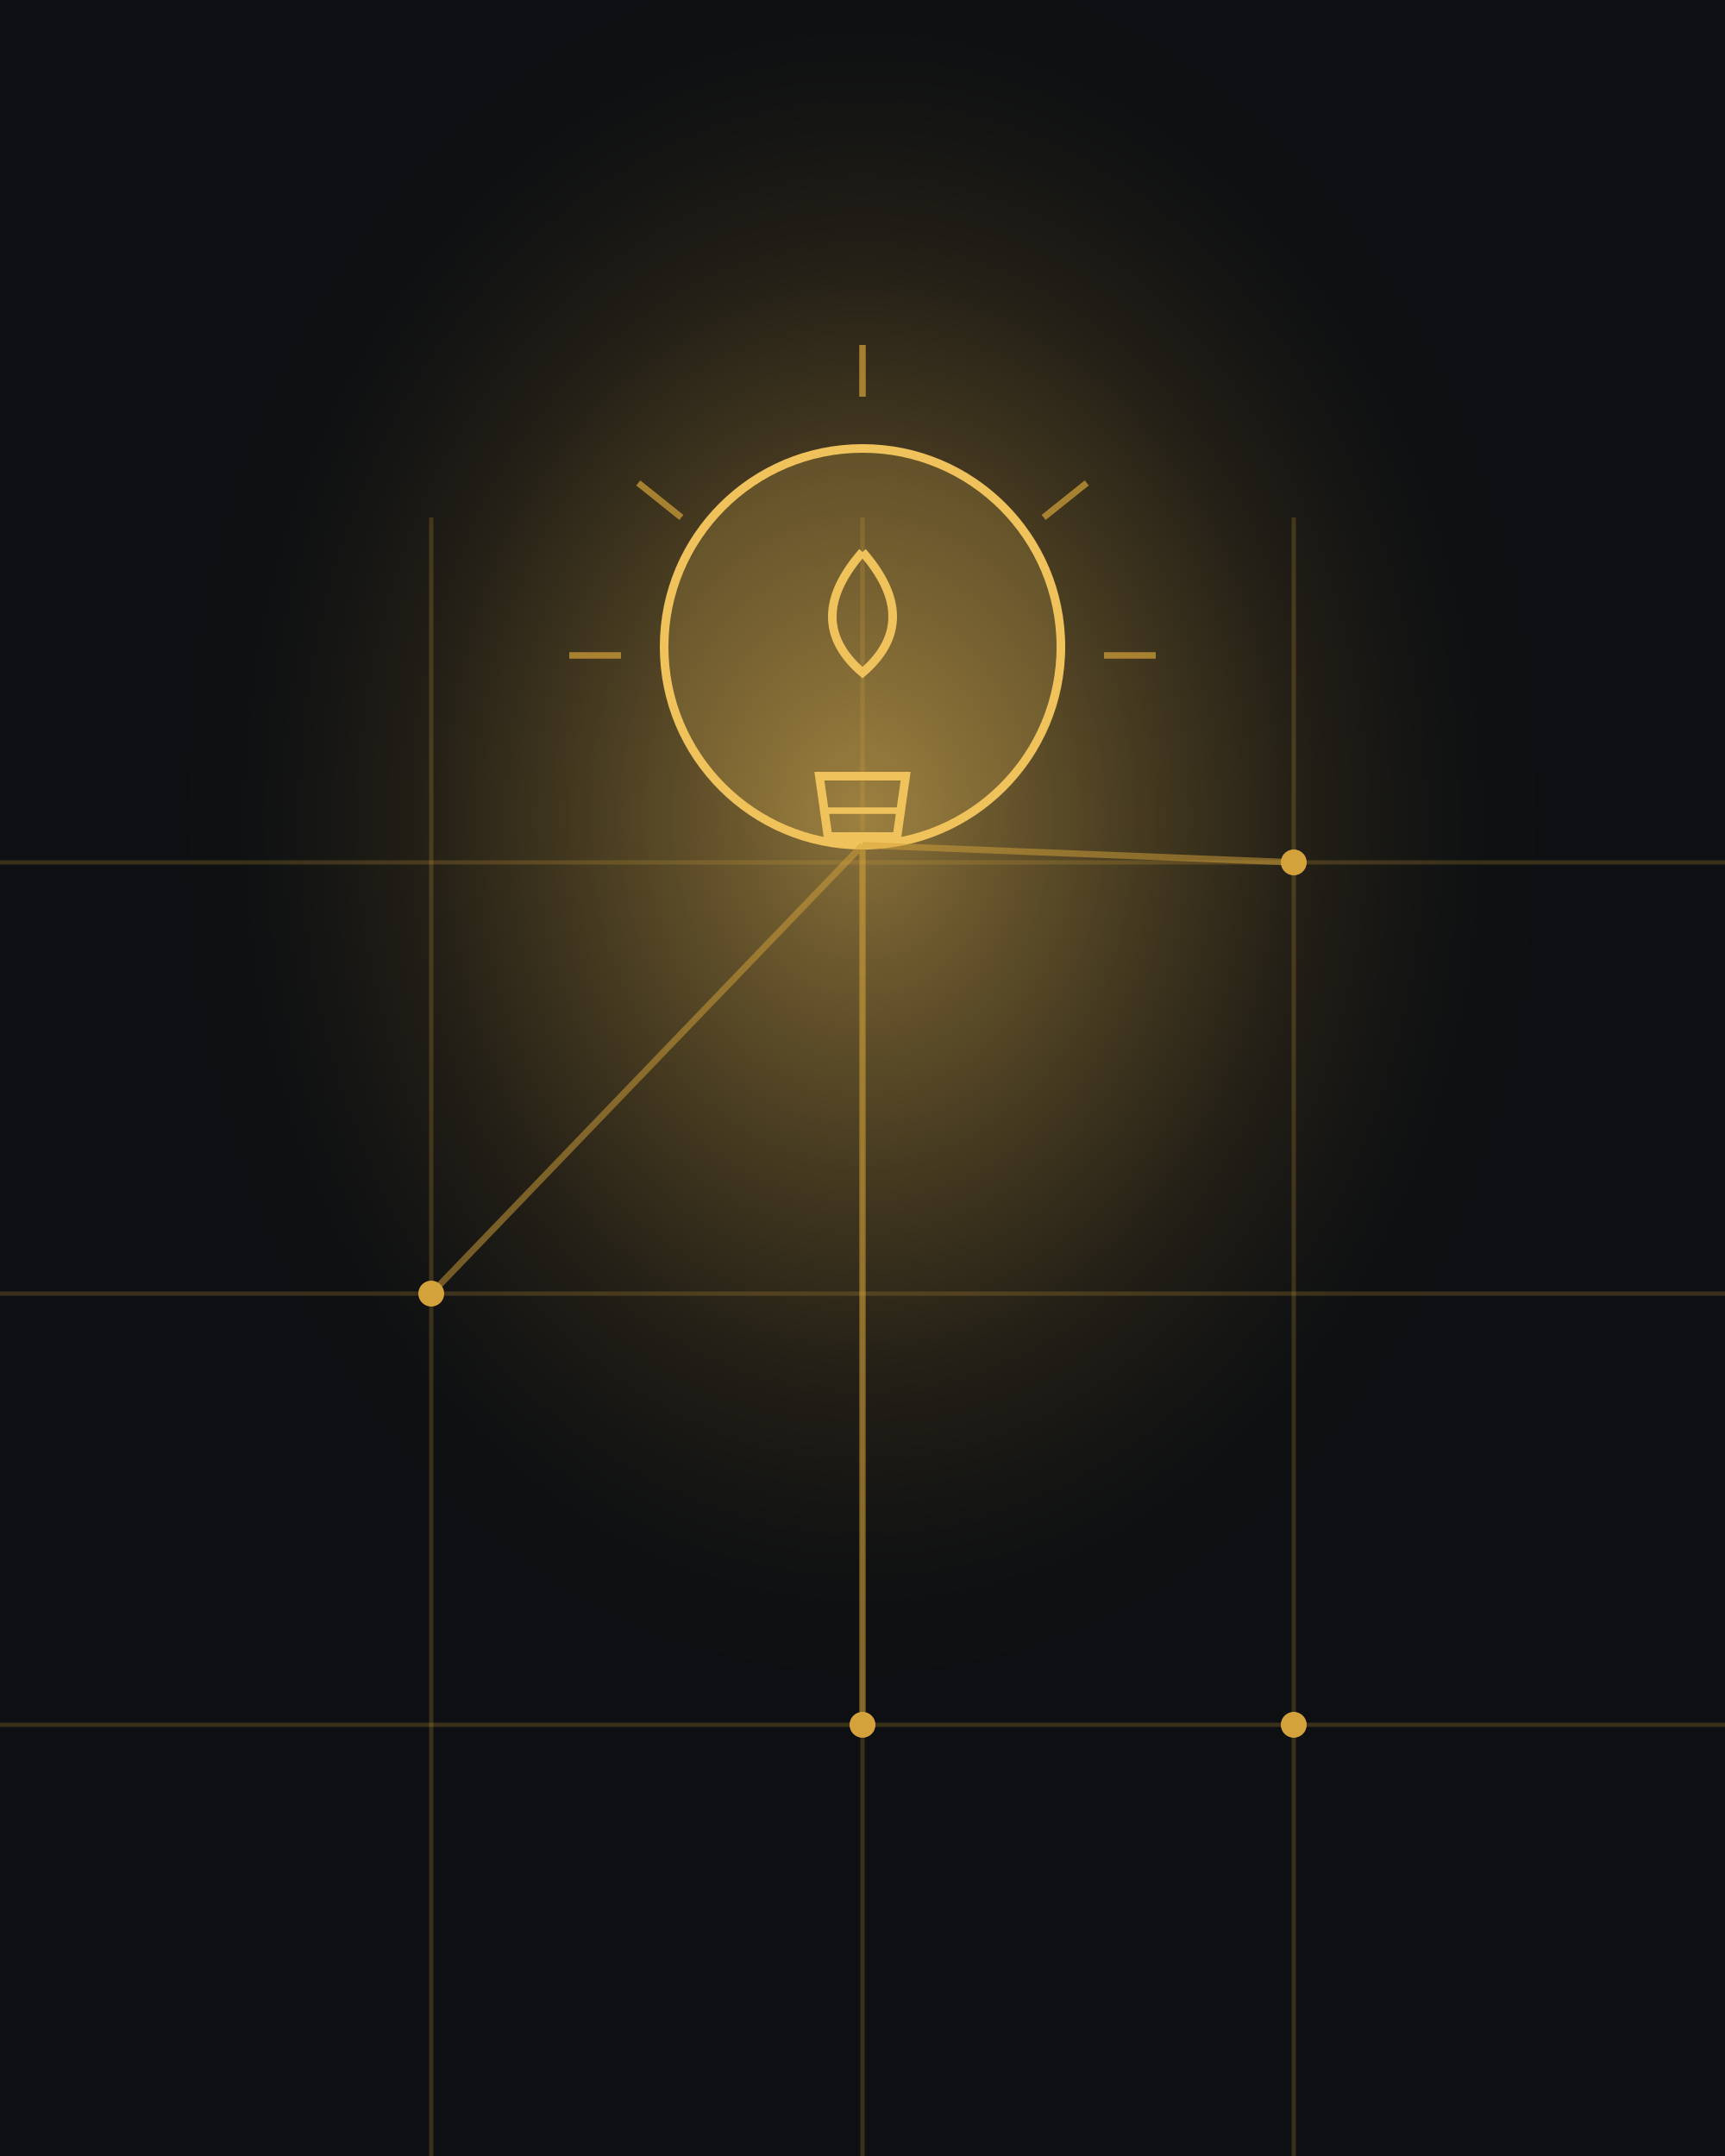
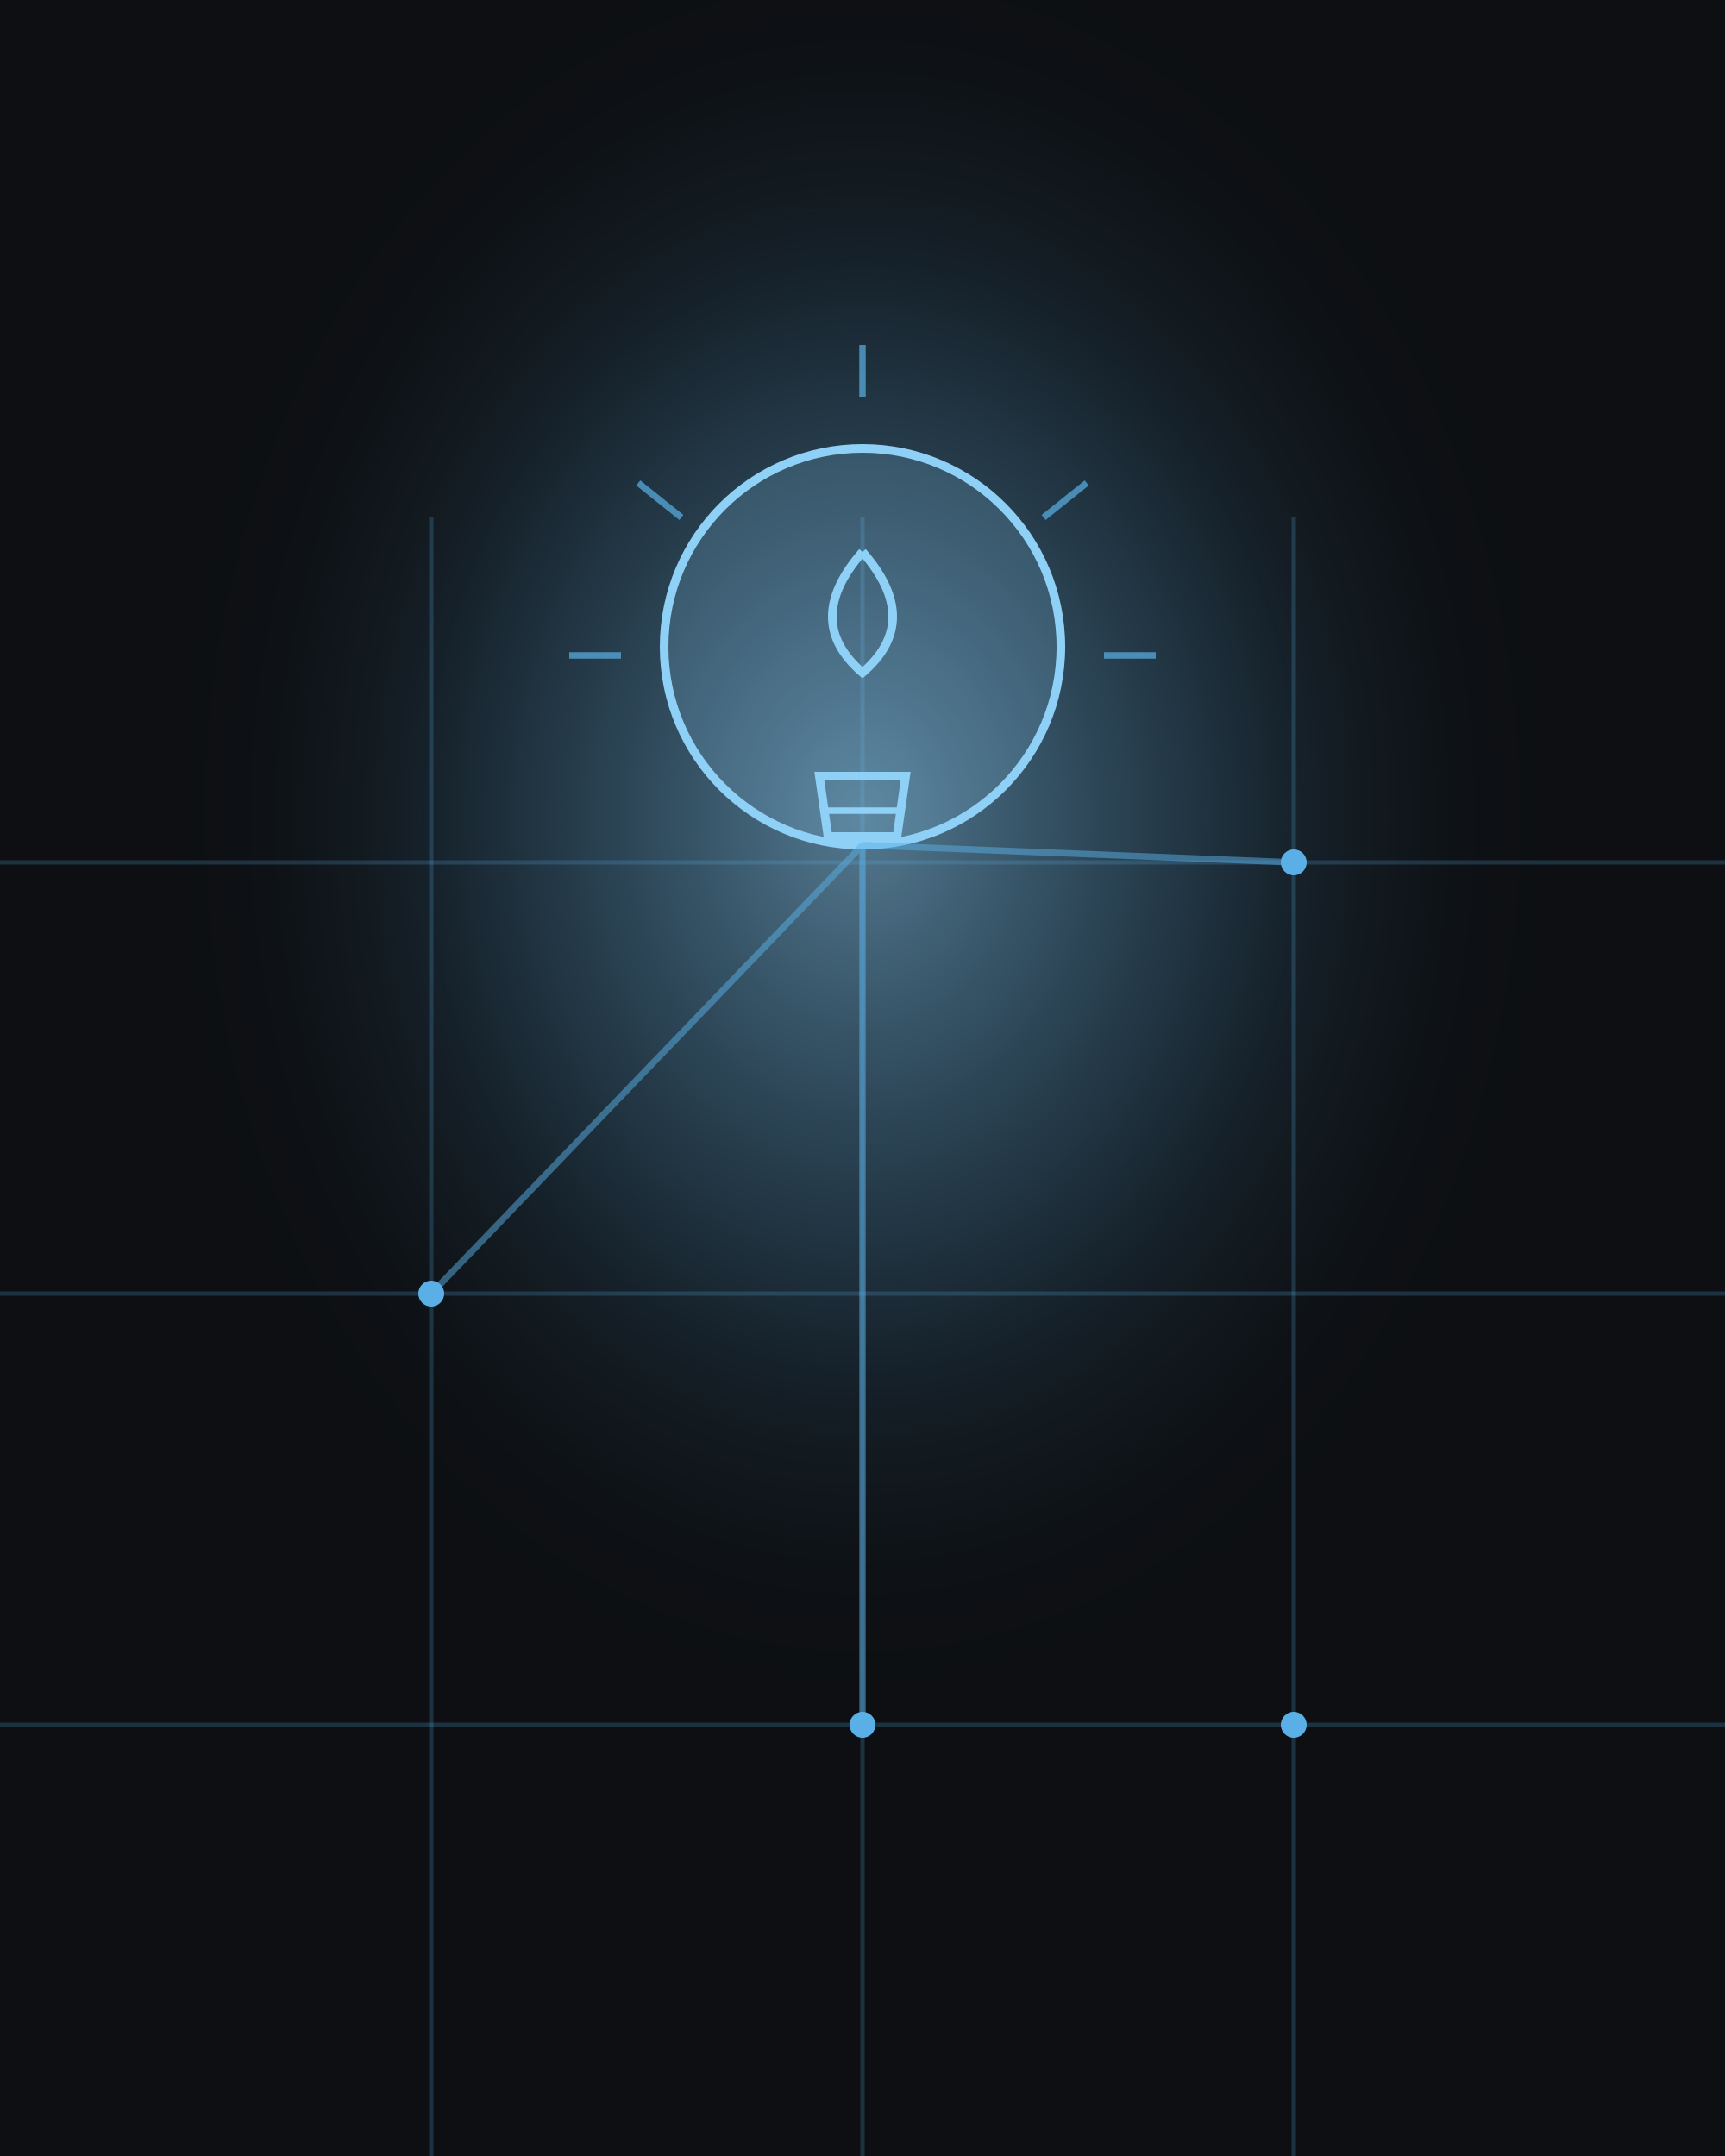
<svg xmlns="http://www.w3.org/2000/svg" viewBox="0 0 400 500" preserveAspectRatio="xMidYMid slice">
  <defs>
    <radialGradient id="bulb" cx="50%" cy="38%" r="42%">
-       <stop offset="0" stop-color="rgba(240,194,91,.55)" />
-       <stop offset=".6" stop-color="rgba(212,162,58,.12)" />
+       <stop offset="0" stop-color="rgba(143,208,247,.55)" />
+       <stop offset=".6" stop-color="rgba(90,176,230,.12)" />
      <stop offset="1" stop-color="transparent" />
    </radialGradient>
  </defs>
  <rect width="400" height="500" fill="#0d0f12" />
  <rect width="400" height="500" fill="url(#bulb)" />
-   <g stroke="rgba(212,162,58,.22)" stroke-width="1">
+   <g stroke="rgba(90,176,230,.22)" stroke-width="1">
    <line x1="0" y1="200" x2="400" y2="200" />
    <line x1="0" y1="300" x2="400" y2="300" />
    <line x1="0" y1="400" x2="400" y2="400" />
    <line x1="100" y1="120" x2="100" y2="500" />
    <line x1="200" y1="120" x2="200" y2="500" />
    <line x1="300" y1="120" x2="300" y2="500" />
  </g>
-   <g fill="#d4a23a">
+   <g fill="#5ab0e6">
    <circle cx="100" cy="300" r="3" />
    <circle cx="300" cy="200" r="3" />
    <circle cx="200" cy="400" r="3" />
    <circle cx="300" cy="400" r="3" />
  </g>
  <g transform="translate(200,150)">
-     <circle cx="0" cy="0" r="46" fill="rgba(240,194,91,.18)" stroke="#f0c25b" stroke-width="2" />
-     <path d="M-10 30 L10 30 L8 44 L-8 44 Z" fill="none" stroke="#f0c25b" stroke-width="2" />
-     <line x1="-8" y1="38" x2="8" y2="38" stroke="#f0c25b" stroke-width="1.5" />
-     <path d="M0 -22 Q-14 -6 0 6 Q14 -6 0 -22" fill="none" stroke="#f0c25b" stroke-width="2" />
-     <g stroke="#d4a23a" stroke-width="1.5" opacity=".7">
+     <circle cx="0" cy="0" r="46" fill="rgba(143,208,247,.18)" stroke="#8fd0f7" stroke-width="2" />
+     <path d="M-10 30 L10 30 L8 44 L-8 44 Z" fill="none" stroke="#8fd0f7" stroke-width="2" />
+     <line x1="-8" y1="38" x2="8" y2="38" stroke="#8fd0f7" stroke-width="1.5" />
+     <path d="M0 -22 Q-14 -6 0 6 Q14 -6 0 -22" fill="none" stroke="#8fd0f7" stroke-width="2" />
+     <g stroke="#5ab0e6" stroke-width="1.5" opacity=".7">
      <line x1="0" y1="-58" x2="0" y2="-70" />
      <line x1="42" y1="-30" x2="52" y2="-38" />
      <line x1="-42" y1="-30" x2="-52" y2="-38" />
      <line x1="56" y1="2" x2="68" y2="2" />
      <line x1="-56" y1="2" x2="-68" y2="2" />
    </g>
  </g>
-   <g stroke="#d4a23a" stroke-width="1.5" opacity=".5" fill="none">
+   <g stroke="#5ab0e6" stroke-width="1.5" opacity=".5" fill="none">
    <path d="M200 196 L100 300" />
    <path d="M200 196 L300 200" />
    <path d="M200 196 L200 400" />
  </g>
</svg>
